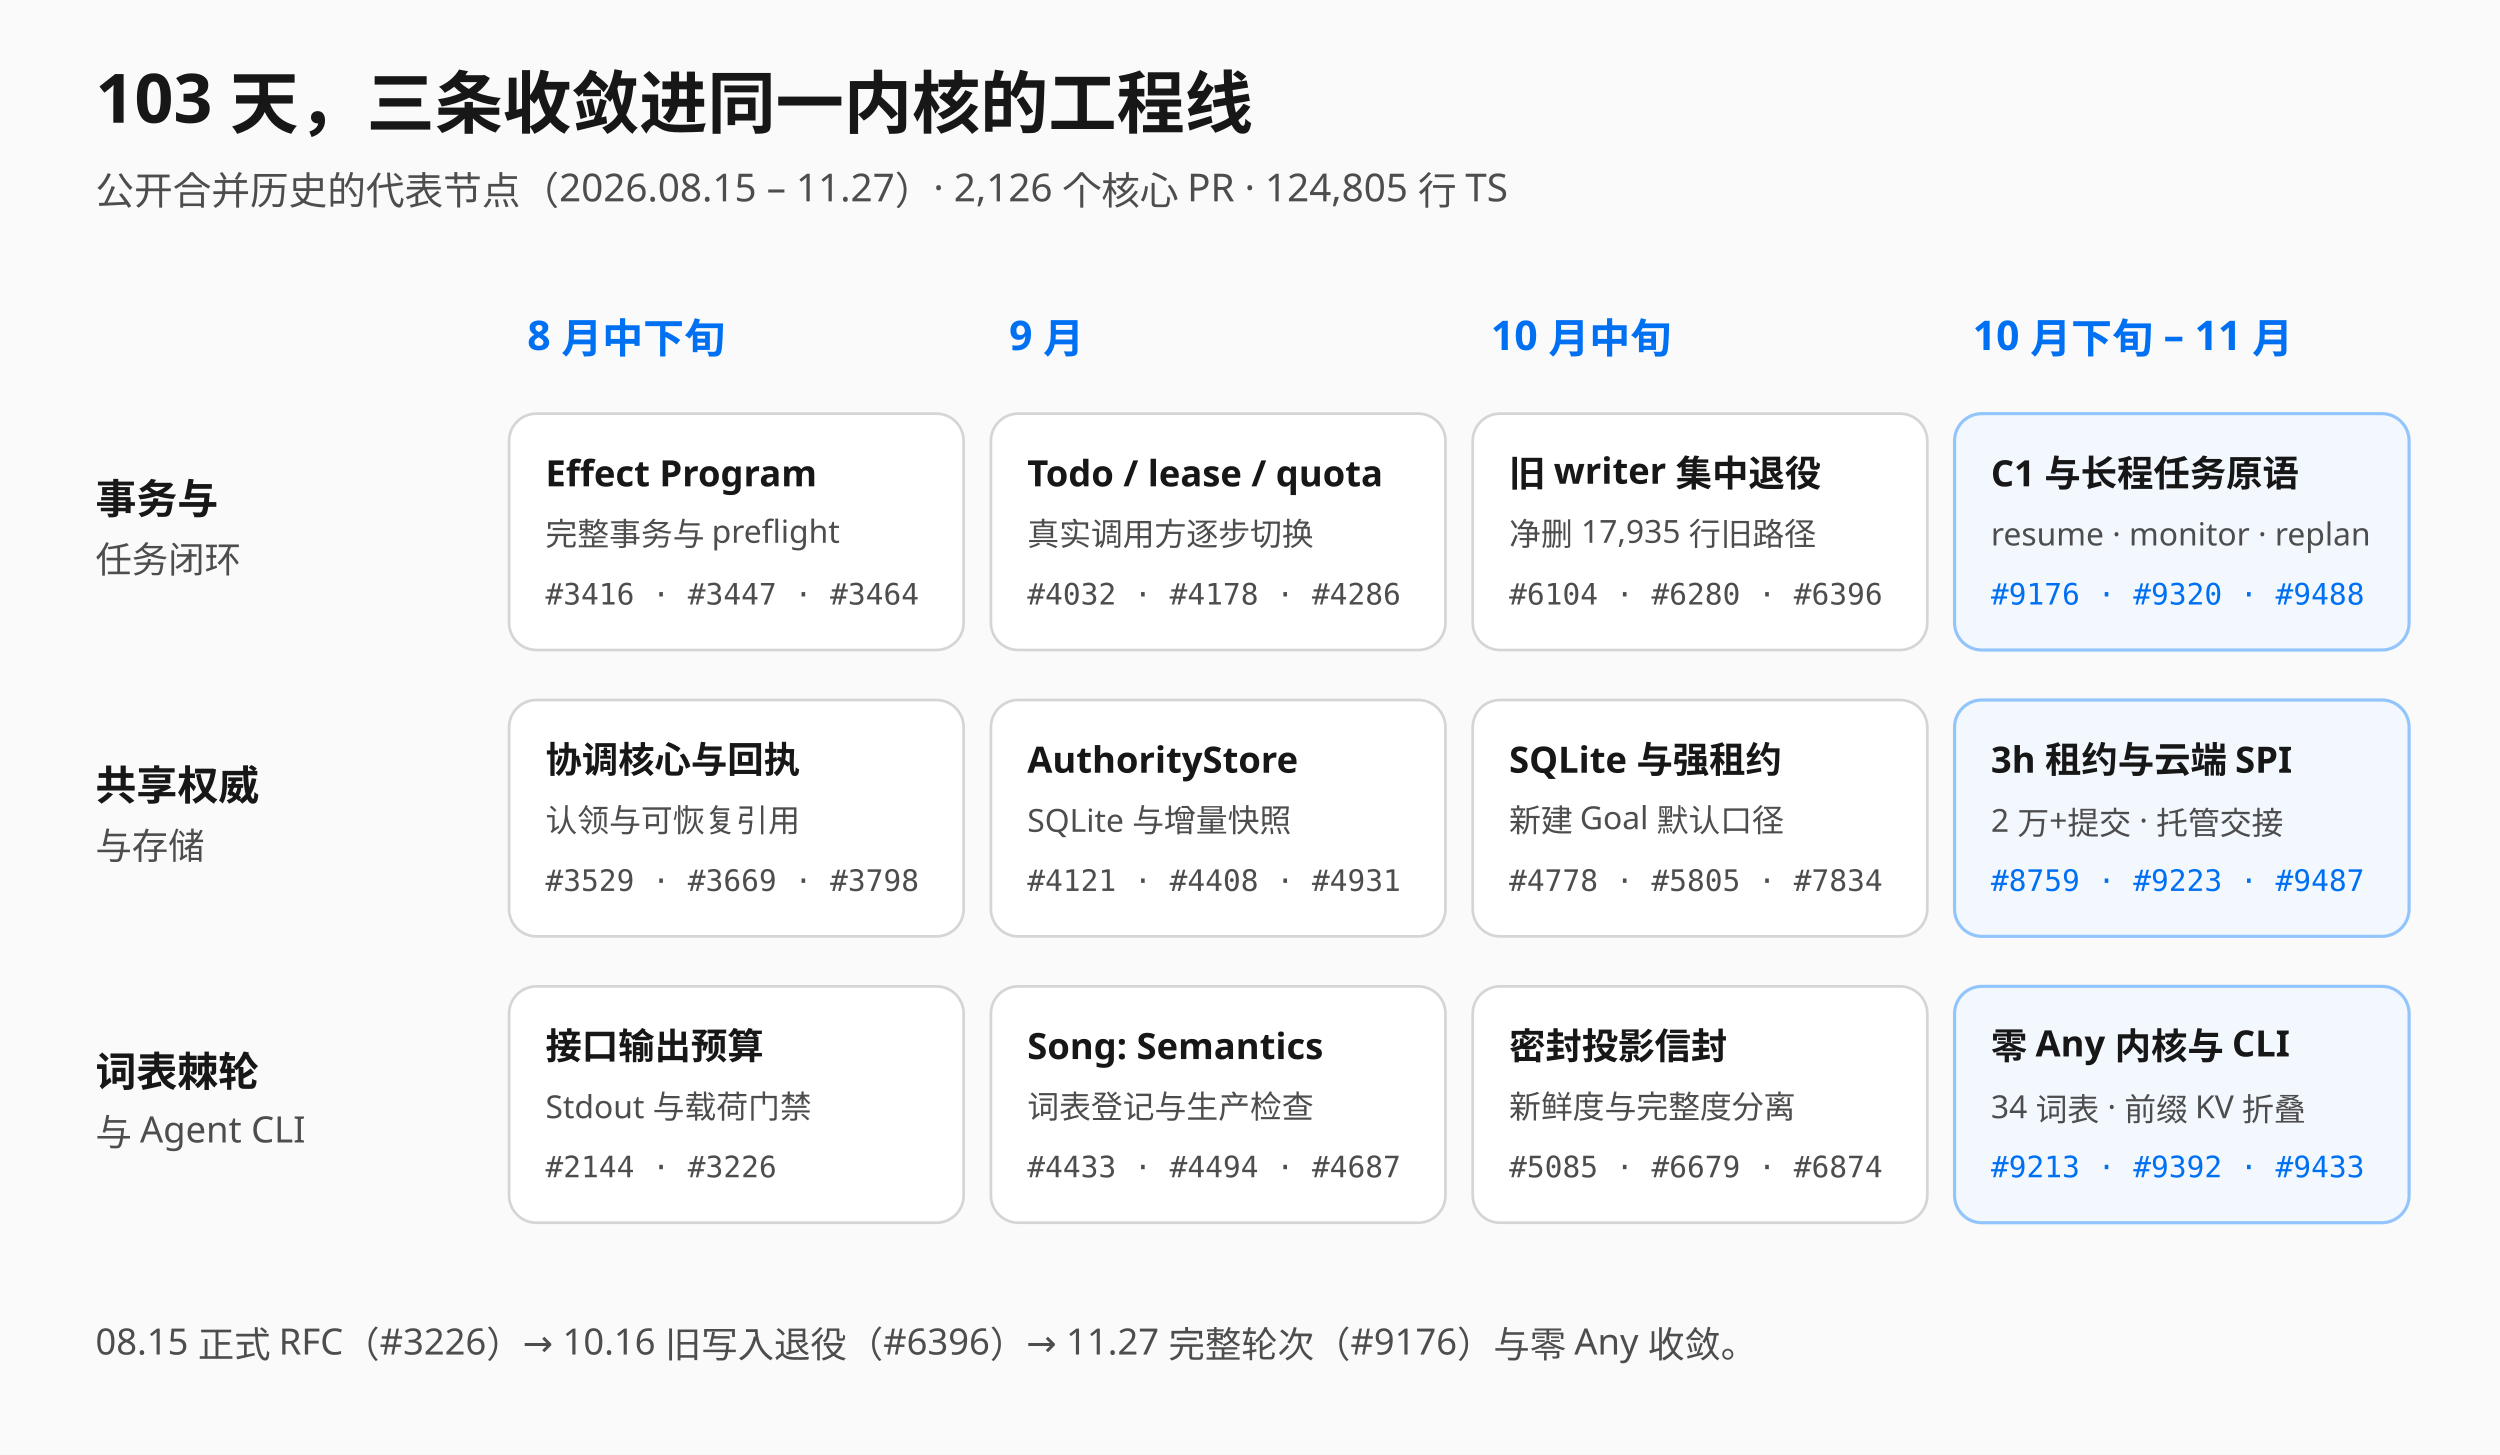
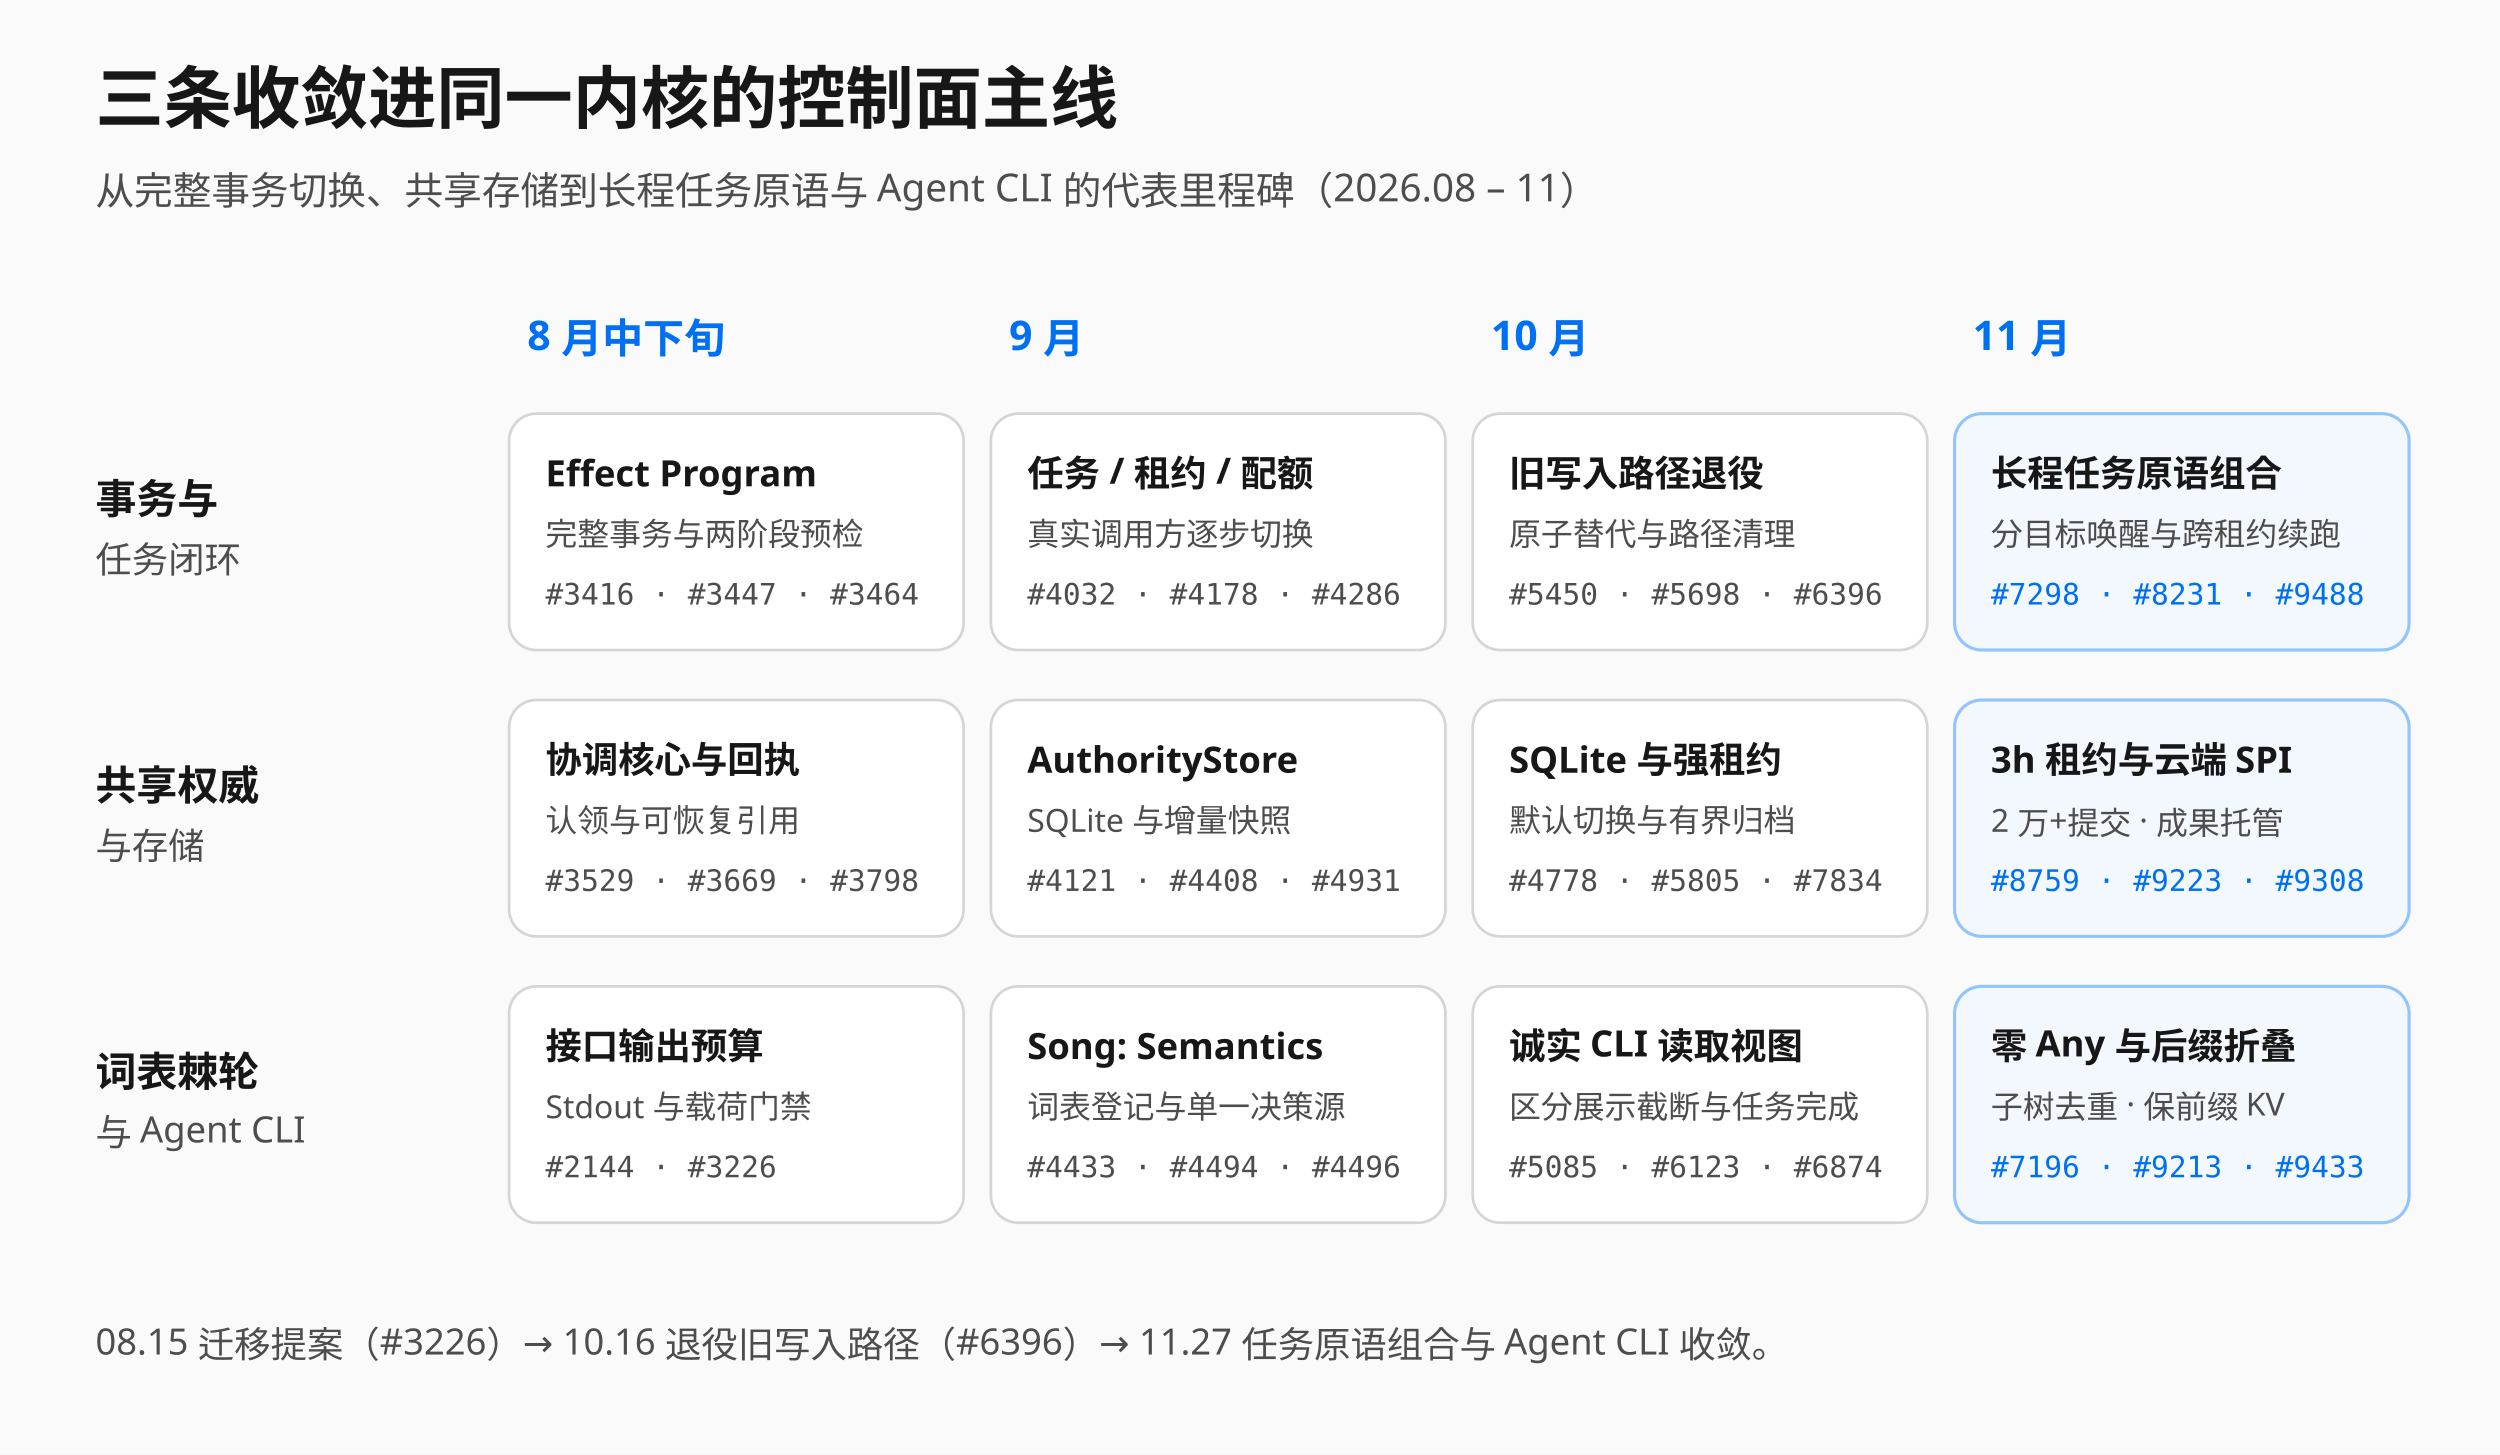
<svg xmlns="http://www.w3.org/2000/svg" width="1100" height="640" viewBox="0 0 1100 640" role="img" aria-labelledby="t d">
  <rect width="100%" height="100%" fill="#fafafa" />
  <style>
    text { font-family: Geist, "PingFang SC", "Microsoft YaHei", sans-serif; fill: #171717; }
    .sub { fill: #4d4d4d; }
    .blue { fill: #0070f3; }
    .mono { font-family: "Geist Mono", "SFMono-Regular", monospace; }
    .box { fill: #fff; stroke: #d5d5d5; stroke-width: 1.2; }
    .box-hi { fill: #f3f8ff; stroke: #93c5fd; stroke-width: 1.4; }
  </style>
-   <text x="42" y="54" font-size="30" font-weight="600">103 天，三条收敛进同一内核的工程线</text>
-   <text x="42" y="90" font-size="17" class="sub">公开合并历史的代表节点（2026.08.15 – 11.27）· 2,126 个核心 PR · 124,805 行 TS</text>
+   <text x="42" y="54" font-size="30" font-weight="600">三条收敛进同一内核的控制面主线</text>
+   <text x="42" y="90" font-size="17" class="sub">从完整事务切换、共享存储到长程任务原语与 Agent CLI 的代表里程碑（2026.08 – 11）</text>
  <text x="232" y="154" font-size="18" font-weight="600" class="blue">8 月中下旬</text>
  <text x="444" y="154" font-size="18" font-weight="600" class="blue">9 月</text>
-   <text x="656" y="154" font-size="18" font-weight="600" class="blue">10 月中旬</text>
-   <text x="868" y="154" font-size="18" font-weight="600" class="blue">10 月下旬 – 11 月</text>
+   <text x="656" y="154" font-size="18" font-weight="600" class="blue">10 月</text>
+   <text x="868" y="154" font-size="18" font-weight="600" class="blue">11 月</text>
  <text x="42" y="226" font-size="18" font-weight="600">事务与</text>
  <text x="42" y="252" font-size="16" class="sub">任务闭环</text>
  <rect class="box" x="224" y="182" width="200" height="104" rx="12" />
  <text x="240" y="214" font-size="16" font-weight="600">Effect Program</text>
-   <text x="240" y="240" font-size="14" class="sub">完整事务与 preflight</text>
+   <text x="240" y="240" font-size="14" class="sub">完整事务与两阶段预检</text>
  <text x="240" y="266" font-size="13" class="mono sub">#3416 · #3447 · #3464</text>
  <rect class="box" x="436" y="182" width="200" height="104" rx="12" />
-   <text x="452" y="214" font-size="16" font-weight="600">Todo / lease / quota</text>
+   <text x="452" y="214" font-size="16" font-weight="600">任务 / 租约 / 配额</text>
  <text x="452" y="240" font-size="14" class="sub">真实调用方逐步切换</text>
  <text x="452" y="266" font-size="13" class="mono sub">#4032 · #4178 · #4286</text>
  <rect class="box" x="648" y="182" width="200" height="104" rx="12" />
-   <text x="664" y="214" font-size="16" font-weight="600">旧 writer 集中退役</text>
-   <text x="664" y="240" font-size="14" class="sub">净删 17,935 行旧路径</text>
-   <text x="664" y="266" font-size="13" class="mono sub">#6104 · #6280 · #6396</text>
+   <text x="664" y="214" font-size="16" font-weight="600">旧写入路径退役</text>
+   <text x="664" y="240" font-size="14" class="sub">原子替代与路径清理</text>
+   <text x="664" y="266" font-size="13" class="mono sub">#5450 · #5698 · #6396</text>
  <rect class="box-hi" x="860" y="182" width="200" height="104" rx="12" />
-   <text x="876" y="214" font-size="16" font-weight="600">C1 与长程任务原语</text>
-   <text x="876" y="240" font-size="14" class="sub">resume · monitor · replan</text>
-   <text x="876" y="266" font-size="13" class="mono blue">#9176 · #9320 · #9488</text>
+   <text x="876" y="214" font-size="16" font-weight="600">长程任务原语组合</text>
+   <text x="876" y="240" font-size="14" class="sub">分目标唤醒与跨租约续跑</text>
+   <text x="876" y="266" font-size="13" class="mono blue">#7298 · #8231 · #9488</text>
  <text x="42" y="352" font-size="18" font-weight="600">共享权威</text>
  <text x="42" y="378" font-size="16" class="sub">与存储</text>
  <rect class="box" x="224" y="308" width="200" height="104" rx="12" />
  <text x="240" y="340" font-size="16" font-weight="600">协调核心与回执</text>
  <text x="240" y="366" font-size="14" class="sub">认领与可恢复引用</text>
  <text x="240" y="392" font-size="13" class="mono sub">#3529 · #3669 · #3798</text>
  <rect class="box" x="436" y="308" width="200" height="104" rx="12" />
  <text x="452" y="340" font-size="16" font-weight="600">AuthorityStore</text>
  <text x="452" y="366" font-size="14" class="sub">SQLite 与增量快照</text>
  <text x="452" y="392" font-size="13" class="mono sub">#4121 · #4408 · #4931</text>
  <rect class="box" x="648" y="308" width="200" height="104" rx="12" />
  <text x="664" y="340" font-size="16" font-weight="600">SQLite 与强租约</text>
-   <text x="664" y="366" font-size="14" class="sub">新建 Goal 默认口径</text>
+   <text x="664" y="366" font-size="14" class="sub">默认切换与有界归档</text>
  <text x="664" y="392" font-size="13" class="mono sub">#4778 · #5805 · #7834</text>
  <rect class="box-hi" x="860" y="308" width="200" height="104" rx="12" />
  <text x="876" y="340" font-size="16" font-weight="600">3h 租约与云端 SPI</text>
-   <text x="876" y="366" font-size="14" class="sub">2 万+提交 · 托管交接</text>
-   <text x="876" y="392" font-size="13" class="mono blue">#8759 · #9223 · #9487</text>
+   <text x="876" y="366" font-size="14" class="sub">2 万+提交 · 成果托管</text>
+   <text x="876" y="392" font-size="13" class="mono blue">#8759 · #9223 · #9308</text>
  <text x="42" y="478" font-size="18" font-weight="600">词表棘轮</text>
  <text x="42" y="504" font-size="16" class="sub">与 Agent CLI</text>
  <rect class="box" x="224" y="434" width="200" height="104" rx="12" />
  <text x="240" y="466" font-size="16" font-weight="600">接口输出预算</text>
  <text x="240" y="492" font-size="14" class="sub">Stdout 与载荷门禁</text>
  <text x="240" y="518" font-size="13" class="mono sub">#2144 · #3226</text>
  <rect class="box" x="436" y="434" width="200" height="104" rx="12" />
  <text x="452" y="466" font-size="16" font-weight="600">Song: Semantics</text>
-   <text x="452" y="492" font-size="14" class="sub">词表登记与生产检查</text>
-   <text x="452" y="518" font-size="13" class="mono sub">#4433 · #4494 · #4687</text>
+   <text x="452" y="492" font-size="14" class="sub">词表登记与单一决策源</text>
+   <text x="452" y="518" font-size="13" class="mono sub">#4433 · #4494 · #4496</text>
  <rect class="box" x="648" y="434" width="200" height="104" rx="12" />
-   <text x="664" y="466" font-size="16" font-weight="600">密封投影信封</text>
-   <text x="664" y="492" font-size="14" class="sub">新鲜度与完整度分离</text>
-   <text x="664" y="518" font-size="13" class="mono sub">#5085 · #6679 · #6874</text>
+   <text x="664" y="466" font-size="16" font-weight="600">诚实 CLI 读取视图</text>
+   <text x="664" y="492" font-size="14" class="sub">区分展示截断与任务完成</text>
+   <text x="664" y="518" font-size="13" class="mono sub">#5085 · #6123 · #6874</text>
  <rect class="box-hi" x="860" y="434" width="200" height="104" rx="12" />
-   <text x="876" y="466" font-size="16" font-weight="600">零 Any 内核与 CLI</text>
-   <text x="876" y="492" font-size="14" class="sub">34 词表 · 前缀 KV 折叠</text>
-   <text x="876" y="518" font-size="13" class="mono blue">#9213 · #9392 · #9433</text>
-   <text x="42" y="596" font-size="16" class="sub">08.15 正式 RFC（#3226）→ 10.16 旧写入退役（#6396）→ 11.27 完整轮次（#9176）与零 Any 收敛。</text>
+   <text x="876" y="466" font-size="16" font-weight="600">零 Any 与后缀折叠</text>
+   <text x="876" y="492" font-size="14" class="sub">子树去重 · 保前缀 KV</text>
+   <text x="876" y="518" font-size="13" class="mono blue">#7196 · #9213 · #9433</text>
+   <text x="42" y="596" font-size="16" class="sub">08.15 迁移提案（#3226）→ 10.16 退役旧写入路径（#6396）→ 11.27 任务原语组合与 Agent CLI 收敛。</text>
</svg>
